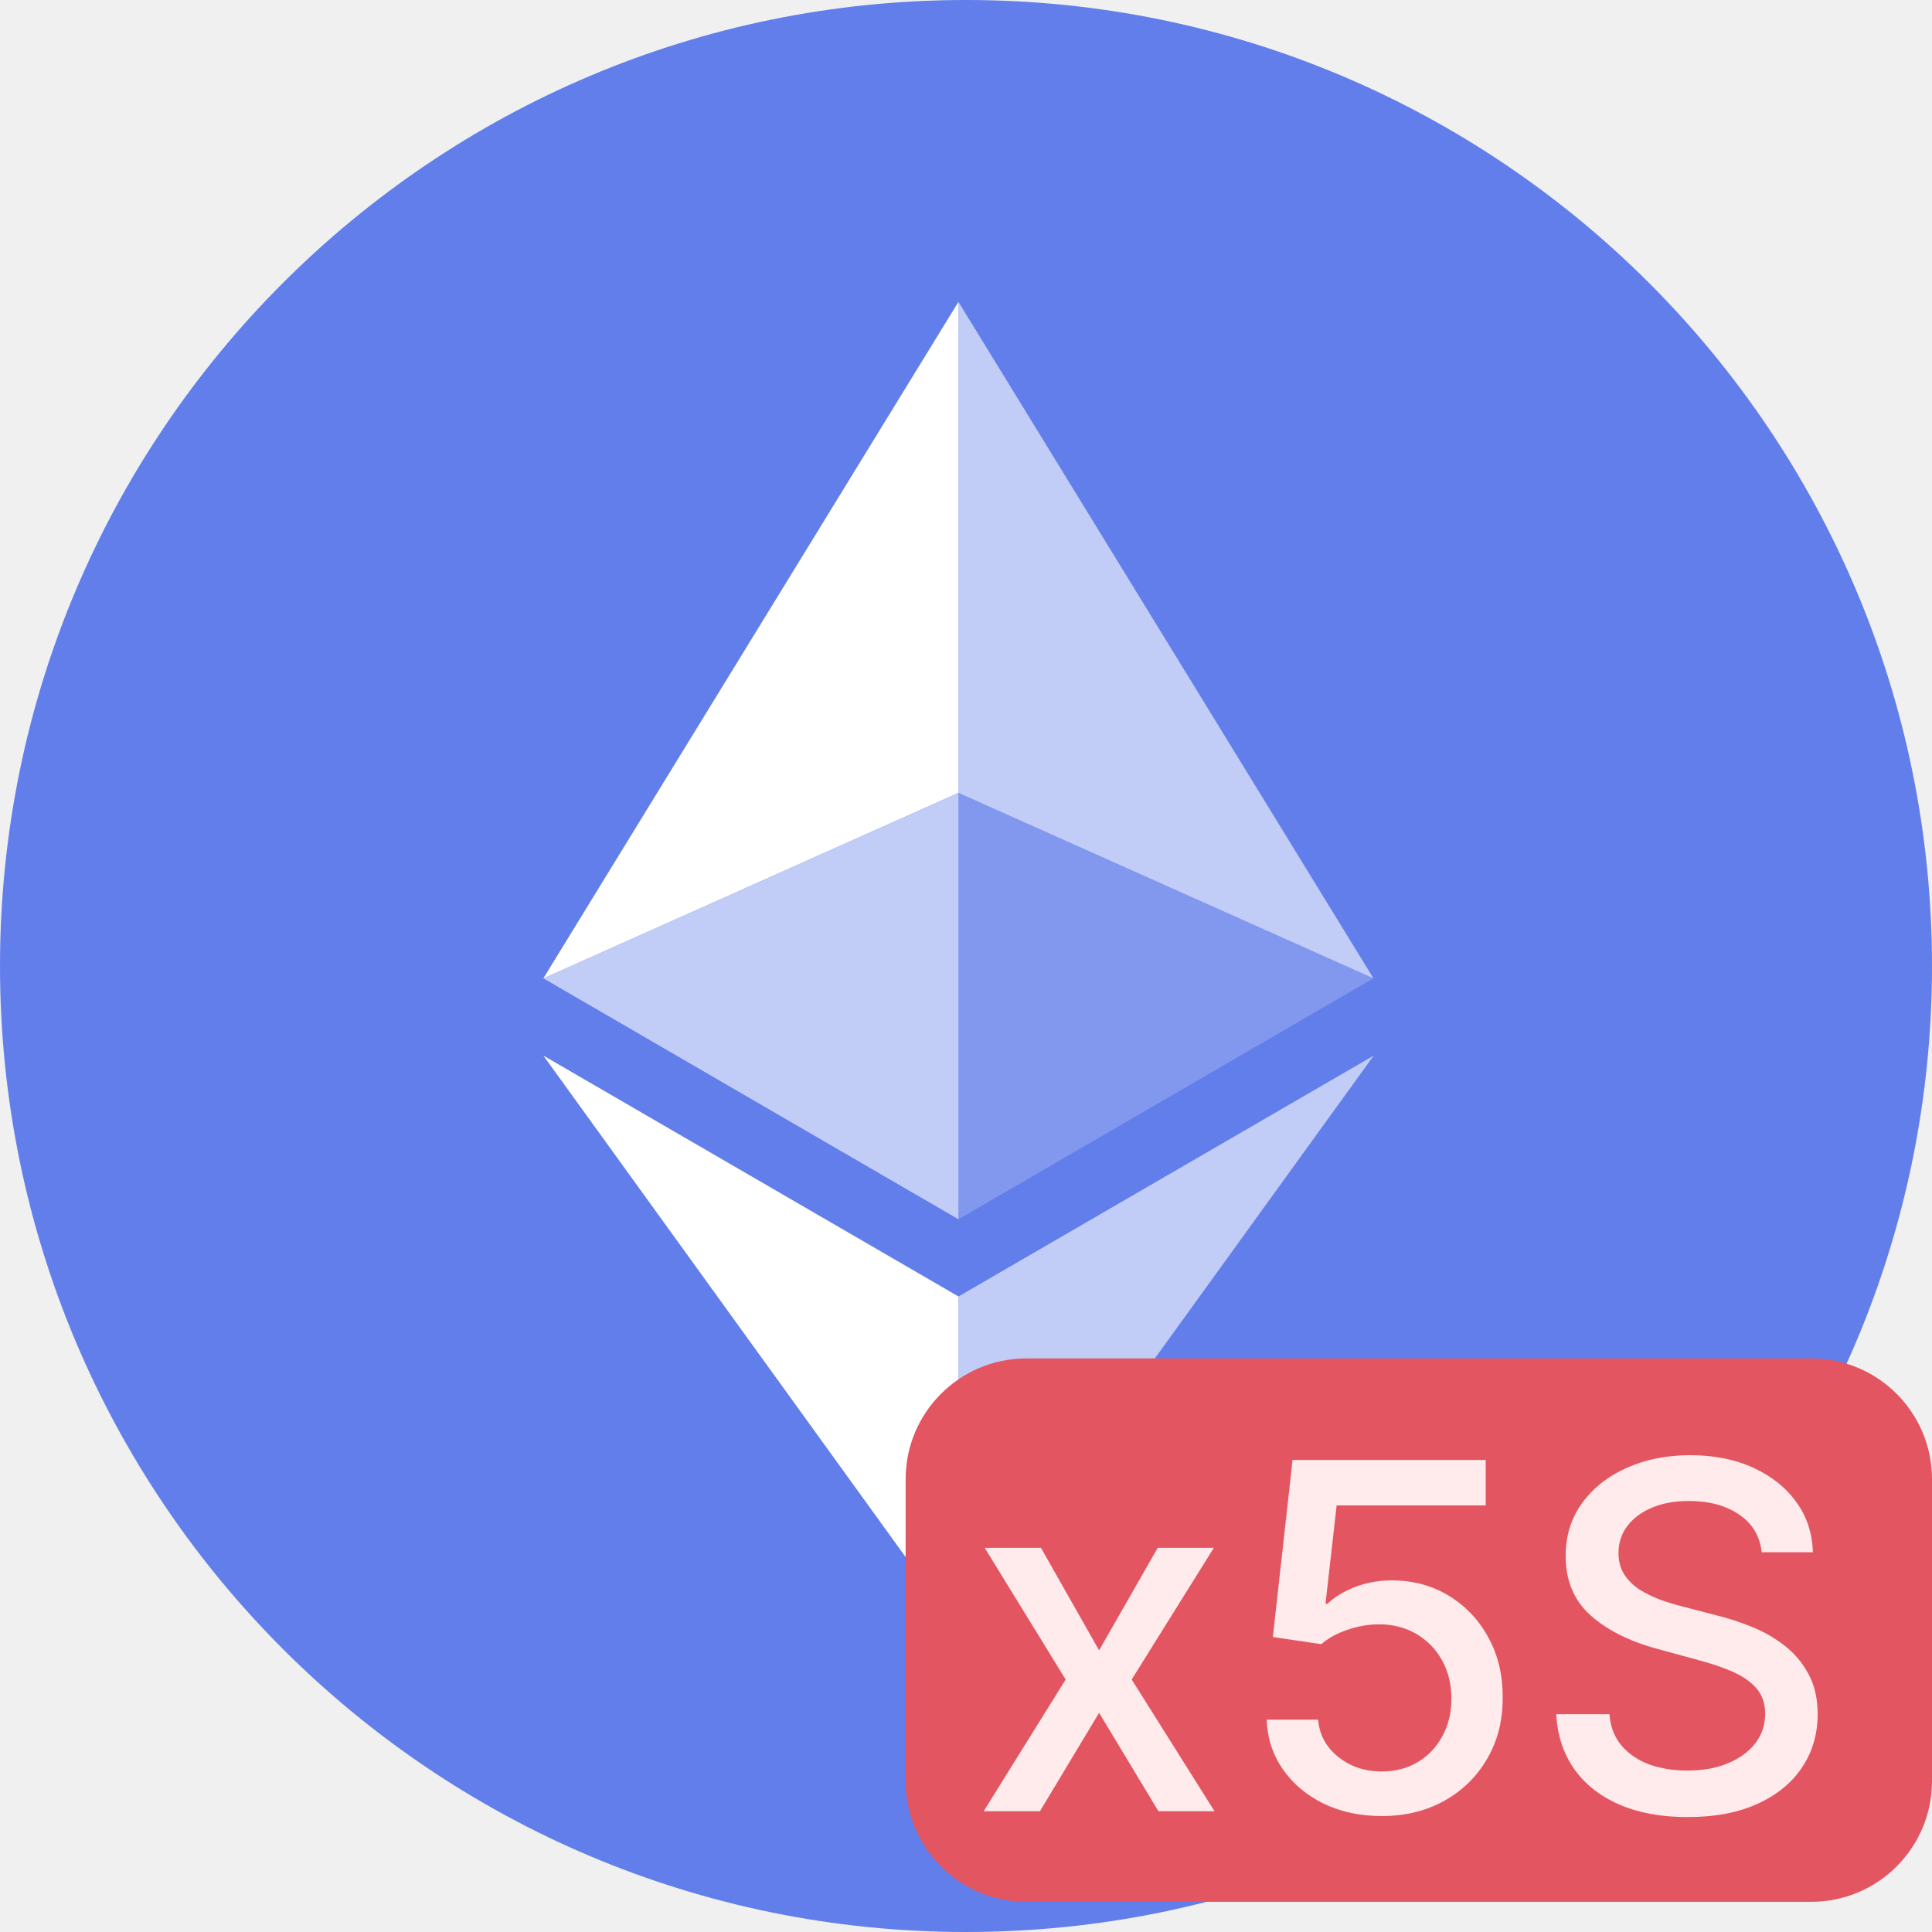
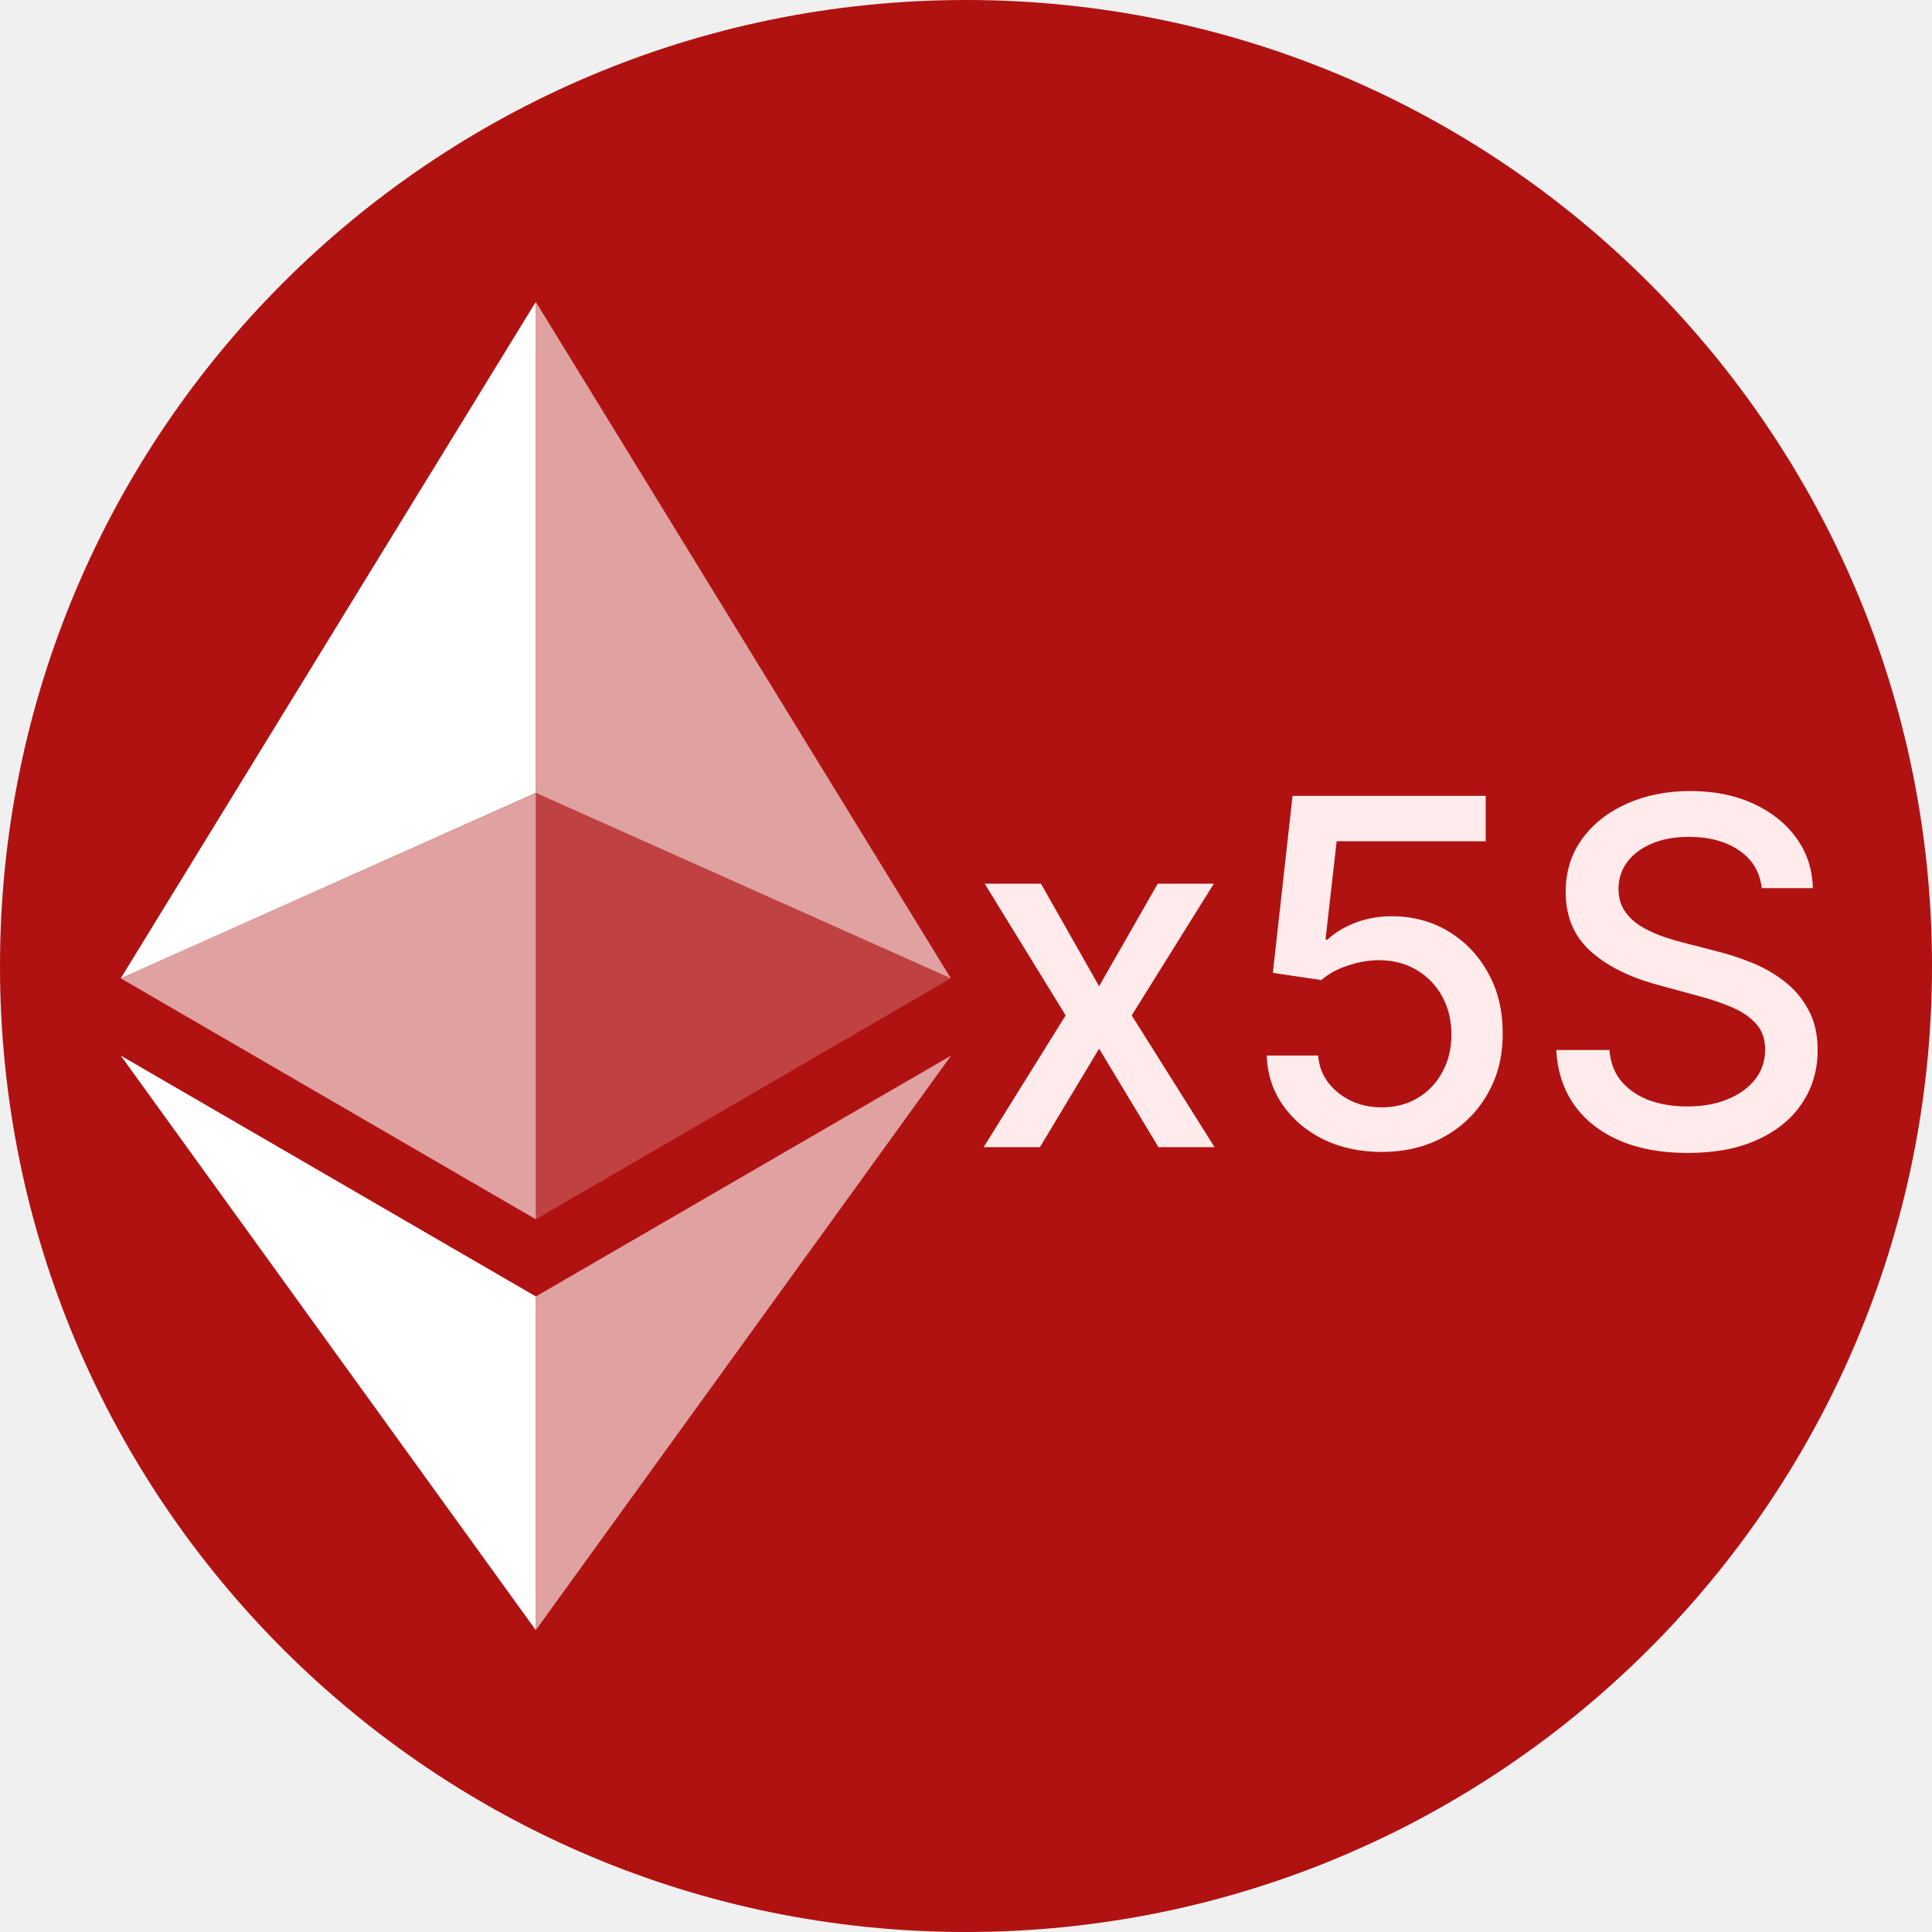
<svg xmlns="http://www.w3.org/2000/svg" width="64" height="64" viewBox="0 0 64 64" fill="none">
-   <g clip-path="url(#clip0_10981_6408)">
-     <path d="M0 32C0 49.673 14.327 64 32 64C49.673 64 64 49.673 64 32C64 14.327 49.673 0 32 0C14.327 0 0 14.327 0 32Z" fill="#627EEA" />
-     <path d="M31.75 10V26.265L45.497 32.408L31.75 10Z" fill="white" fill-opacity="0.602" />
-     <path d="M31.749 10L18 32.408L31.749 26.265V10Z" fill="white" />
-     <path d="M31.75 42.948V54L45.506 34.968L31.75 42.948Z" fill="white" fill-opacity="0.602" />
-     <path d="M31.749 54V42.946L18 34.968L31.749 54Z" fill="white" />
-     <path d="M31.75 40.39L45.497 32.408L31.75 26.269V40.39Z" fill="white" fill-opacity="0.2" />
-     <path d="M18 32.408L31.749 40.39V26.269L18 32.408Z" fill="white" fill-opacity="0.602" />
-     <rect x="30" y="45" width="34" height="18" rx="4" fill="#E35561" />
-     <path d="M34.483 51.273L36.409 54.67L38.352 51.273H40.21L37.489 55.636L40.233 60H38.375L36.409 56.739L34.449 60H32.585L35.301 55.636L32.619 51.273H34.483ZM45.773 60.159C45.061 60.159 44.42 60.023 43.852 59.75C43.288 59.474 42.837 59.095 42.5 58.614C42.163 58.133 41.983 57.583 41.96 56.966H43.665C43.706 57.466 43.928 57.877 44.33 58.199C44.731 58.521 45.212 58.682 45.773 58.682C46.22 58.682 46.615 58.58 46.96 58.375C47.309 58.167 47.581 57.881 47.778 57.517C47.979 57.153 48.08 56.739 48.08 56.273C48.08 55.799 47.977 55.377 47.773 55.006C47.568 54.635 47.286 54.343 46.926 54.131C46.57 53.919 46.161 53.811 45.699 53.807C45.347 53.807 44.992 53.867 44.636 53.989C44.28 54.11 43.992 54.269 43.773 54.466L42.165 54.227L42.818 48.364H49.216V49.869H44.278L43.909 53.125H43.977C44.205 52.905 44.506 52.722 44.881 52.574C45.26 52.426 45.665 52.352 46.097 52.352C46.805 52.352 47.436 52.521 47.989 52.858C48.545 53.195 48.983 53.655 49.301 54.239C49.623 54.818 49.782 55.485 49.778 56.239C49.782 56.992 49.612 57.665 49.267 58.256C48.926 58.847 48.453 59.312 47.847 59.653C47.244 59.99 46.553 60.159 45.773 60.159ZM58.359 51.42C58.299 50.883 58.049 50.466 57.609 50.17C57.17 49.871 56.617 49.722 55.95 49.722C55.473 49.722 55.06 49.797 54.712 49.949C54.363 50.097 54.092 50.301 53.899 50.562C53.71 50.82 53.615 51.114 53.615 51.443C53.615 51.72 53.679 51.958 53.808 52.159C53.941 52.36 54.113 52.528 54.325 52.665C54.541 52.797 54.772 52.909 55.019 53C55.265 53.087 55.501 53.159 55.729 53.216L56.865 53.511C57.236 53.602 57.617 53.725 58.007 53.881C58.397 54.036 58.759 54.24 59.092 54.494C59.426 54.748 59.695 55.062 59.899 55.438C60.108 55.812 60.212 56.261 60.212 56.784C60.212 57.443 60.041 58.028 59.7 58.54C59.363 59.051 58.873 59.455 58.229 59.75C57.589 60.045 56.814 60.193 55.905 60.193C55.034 60.193 54.28 60.055 53.644 59.778C53.007 59.502 52.509 59.11 52.149 58.602C51.789 58.091 51.59 57.485 51.553 56.784H53.314C53.348 57.205 53.484 57.555 53.723 57.835C53.965 58.112 54.274 58.318 54.649 58.455C55.028 58.587 55.443 58.653 55.894 58.653C56.39 58.653 56.831 58.576 57.217 58.42C57.608 58.261 57.914 58.042 58.138 57.761C58.361 57.477 58.473 57.146 58.473 56.767C58.473 56.422 58.374 56.14 58.178 55.92C57.984 55.701 57.721 55.519 57.388 55.375C57.058 55.231 56.685 55.104 56.269 54.994L54.894 54.619C53.962 54.365 53.223 53.992 52.678 53.5C52.136 53.008 51.865 52.356 51.865 51.545C51.865 50.875 52.047 50.29 52.41 49.79C52.774 49.29 53.267 48.901 53.888 48.625C54.509 48.345 55.21 48.205 55.99 48.205C56.778 48.205 57.473 48.343 58.075 48.619C58.681 48.896 59.159 49.276 59.507 49.761C59.856 50.242 60.037 50.795 60.053 51.42H58.359Z" fill="#FFEBEB" />
+   <g clip-path="url(#clip0_10998_6432)">
+     <path d="M0 32C0 49.673 14.327 64 32 64C49.673 64 64 49.673 64 32C64 14.327 49.673 0 32 0C14.327 0 0 14.327 0 32Z" fill="#B01212" />
+     <path d="M34.483 29.273L36.409 32.67L38.352 29.273H40.21L37.489 33.636L40.233 38H38.375L36.409 34.739L34.449 38H32.585L35.301 33.636L32.619 29.273H34.483ZM45.773 38.159C45.061 38.159 44.42 38.023 43.852 37.75C43.288 37.474 42.837 37.095 42.5 36.614C42.163 36.133 41.983 35.583 41.96 34.966H43.665C43.706 35.466 43.928 35.877 44.33 36.199C44.731 36.521 45.212 36.682 45.773 36.682C46.22 36.682 46.615 36.58 46.96 36.375C47.309 36.167 47.581 35.881 47.778 35.517C47.979 35.153 48.08 34.739 48.08 34.273C48.08 33.799 47.977 33.377 47.773 33.006C47.568 32.635 47.286 32.343 46.926 32.131C46.57 31.919 46.161 31.811 45.699 31.807C45.347 31.807 44.992 31.867 44.636 31.989C44.28 32.11 43.992 32.269 43.773 32.466L42.165 32.227L42.818 26.364H49.216V27.869H44.278L43.909 31.125H43.977C44.205 30.905 44.506 30.722 44.881 30.574C45.26 30.426 45.665 30.352 46.097 30.352C46.805 30.352 47.436 30.521 47.989 30.858C48.545 31.195 48.983 31.655 49.301 32.239C49.623 32.818 49.782 33.485 49.778 34.239C49.782 34.992 49.612 35.665 49.267 36.256C48.926 36.847 48.453 37.312 47.847 37.653C47.244 37.99 46.553 38.159 45.773 38.159ZM58.359 29.421C58.299 28.883 58.049 28.466 57.609 28.171C57.17 27.871 56.617 27.722 55.95 27.722C55.473 27.722 55.06 27.797 54.712 27.949C54.363 28.097 54.092 28.301 53.899 28.562C53.71 28.82 53.615 29.114 53.615 29.443C53.615 29.72 53.679 29.958 53.808 30.159C53.941 30.36 54.113 30.528 54.325 30.665C54.541 30.797 54.772 30.909 55.019 31C55.265 31.087 55.501 31.159 55.729 31.216L56.865 31.511C57.236 31.602 57.617 31.725 58.007 31.881C58.397 32.036 58.759 32.24 59.092 32.494C59.426 32.748 59.695 33.062 59.899 33.438C60.108 33.812 60.212 34.261 60.212 34.784C60.212 35.443 60.041 36.028 59.7 36.54C59.363 37.051 58.873 37.455 58.229 37.75C57.589 38.045 56.814 38.193 55.905 38.193C55.034 38.193 54.28 38.055 53.644 37.778C53.007 37.502 52.509 37.11 52.149 36.602C51.789 36.091 51.59 35.485 51.553 34.784H53.314C53.348 35.205 53.484 35.555 53.723 35.835C53.965 36.112 54.274 36.318 54.649 36.455C55.028 36.587 55.443 36.653 55.894 36.653C56.39 36.653 56.831 36.576 57.217 36.42C57.608 36.261 57.914 36.042 58.138 35.761C58.361 35.477 58.473 35.146 58.473 34.767C58.473 34.422 58.374 34.14 58.178 33.92C57.984 33.701 57.721 33.519 57.388 33.375C57.058 33.231 56.685 33.104 56.269 32.994L54.894 32.619C53.962 32.365 53.223 31.992 52.678 31.5C52.136 31.008 51.865 30.356 51.865 29.546C51.865 28.875 52.047 28.29 52.41 27.79C52.774 27.29 53.267 26.901 53.888 26.625C54.509 26.345 55.21 26.204 55.99 26.204C56.778 26.204 57.473 26.343 58.075 26.619C58.681 26.896 59.159 27.276 59.507 27.761C59.856 28.242 60.037 28.796 60.053 29.421H58.359Z" fill="#FFEBEB" />
+     <path d="M17.75 10V26.265L31.497 32.408L17.75 10Z" fill="white" fill-opacity="0.602" />
+     <path d="M17.749 10L4 32.408L17.749 26.265V10Z" fill="white" />
+     <path d="M17.75 42.948V54L31.506 34.968L17.75 42.948Z" fill="white" fill-opacity="0.602" />
+     <path d="M17.749 54V42.946L4 34.968L17.749 54Z" fill="white" />
+     <path d="M17.75 40.39L31.497 32.408L17.75 26.269V40.39Z" fill="white" fill-opacity="0.2" />
+     <path d="M4 32.408L17.749 40.39V26.269L4 32.408Z" fill="white" fill-opacity="0.602" />
  </g>
  <defs>
-     <clipPath id="clip0_10981_6408">
+     <clipPath id="clip0_10998_6432">
      <rect width="64" height="64" fill="white" />
    </clipPath>
  </defs>
</svg>
